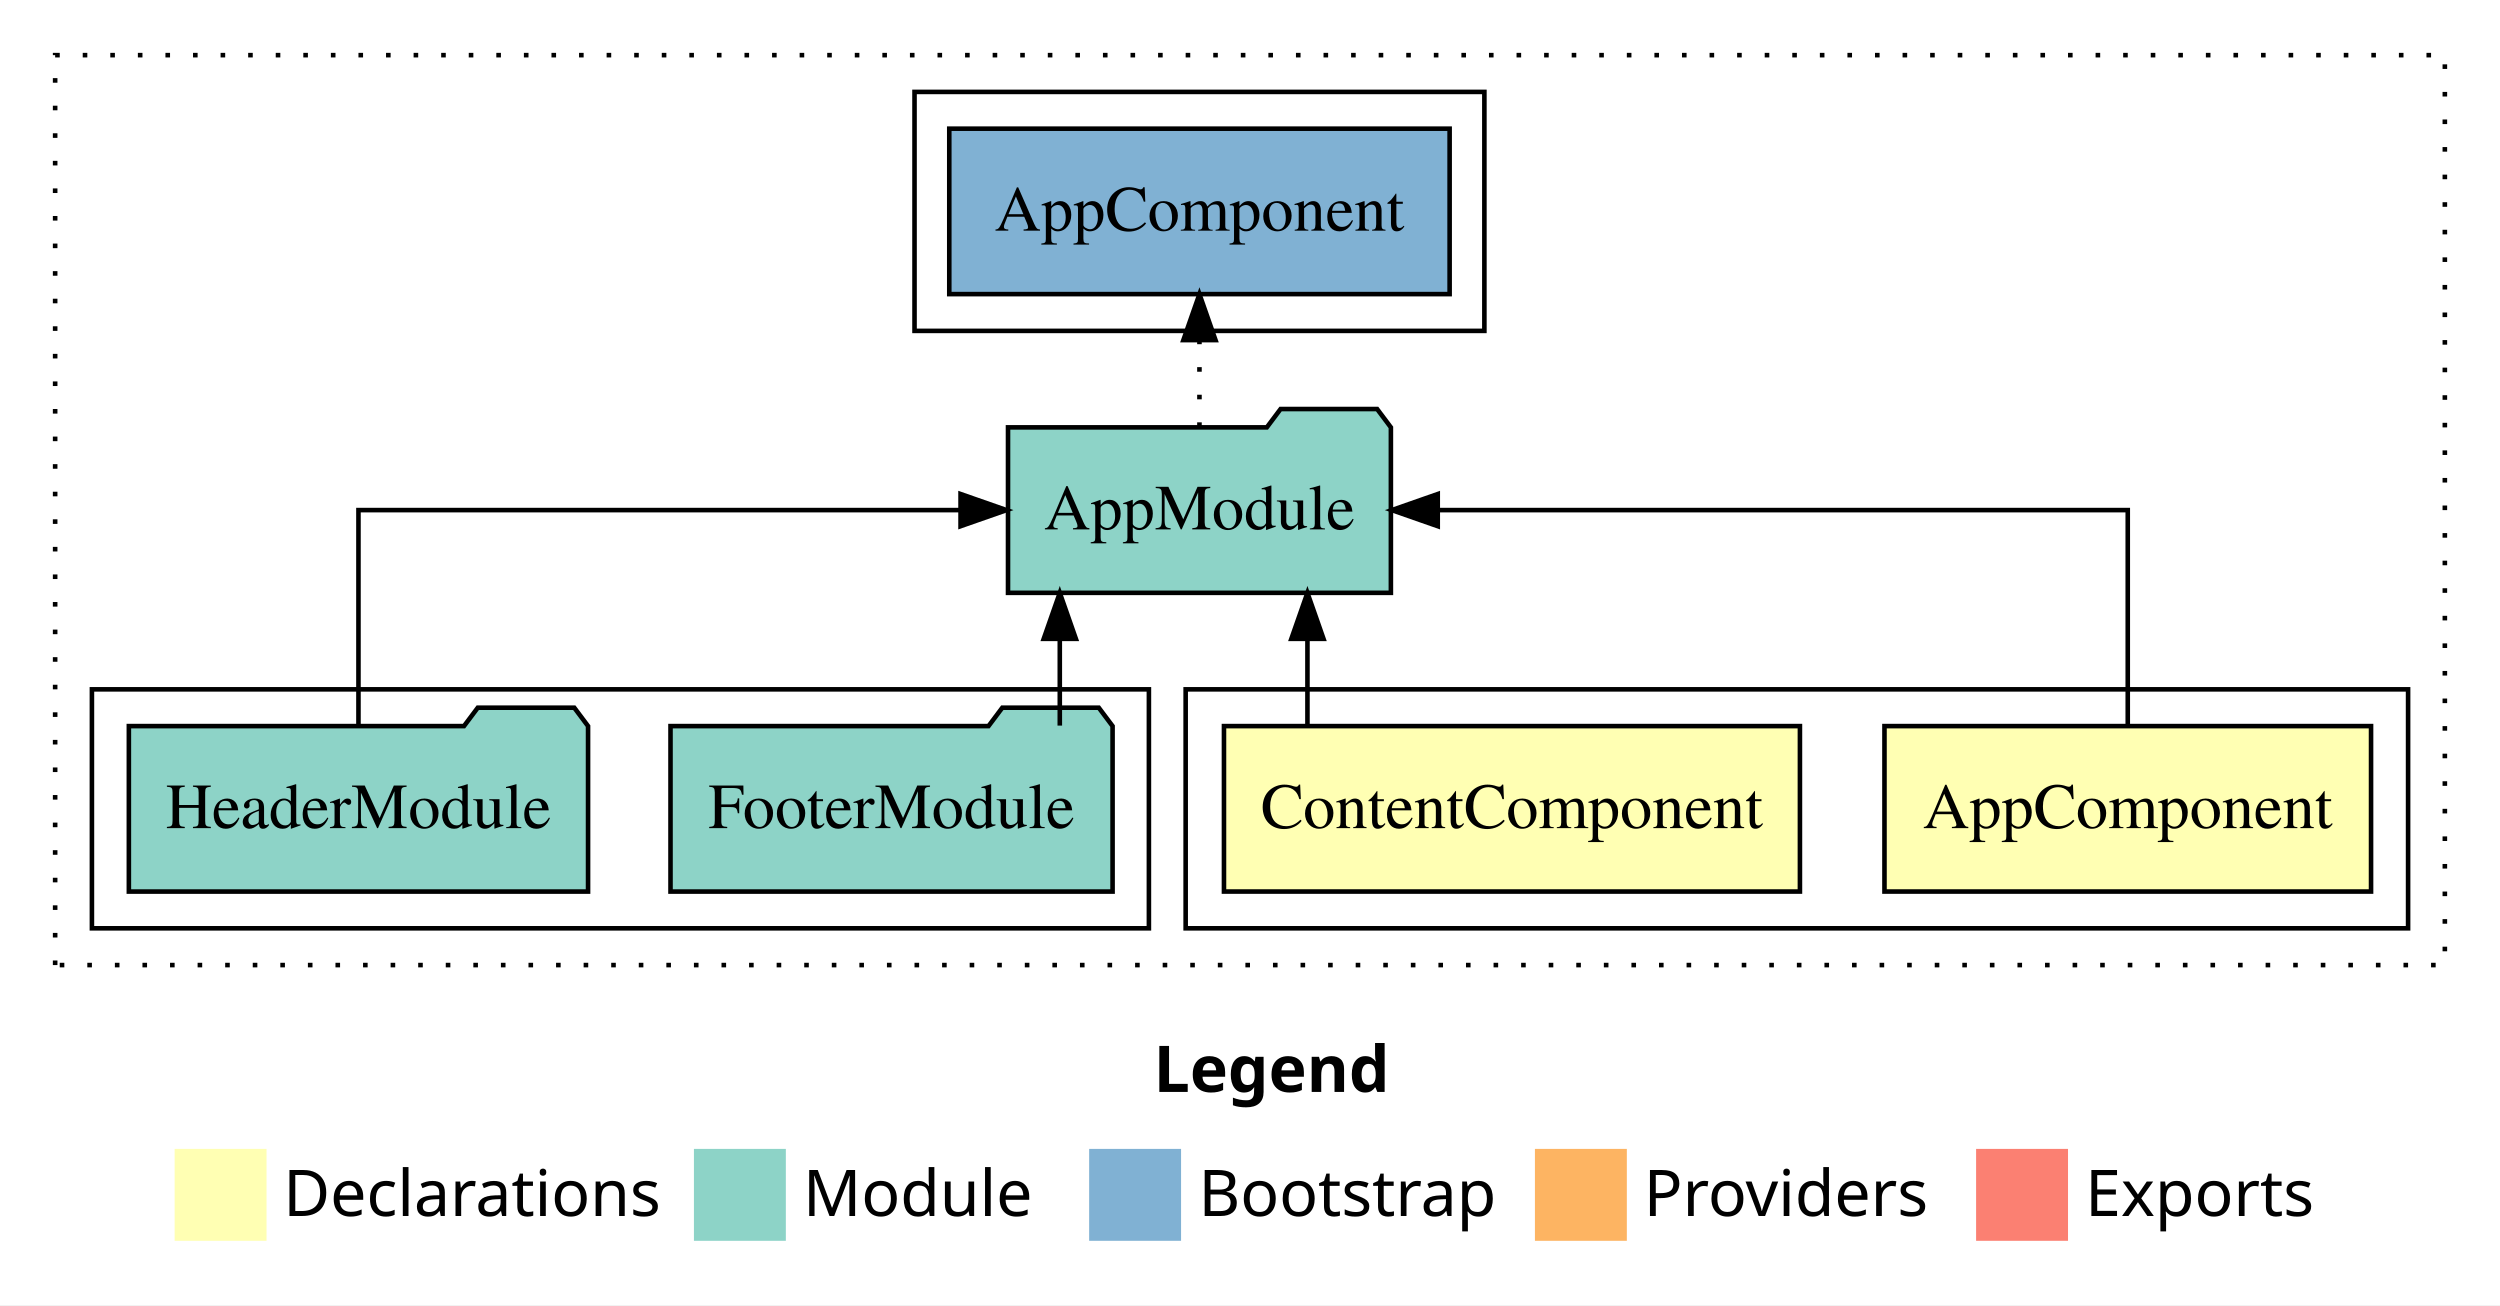
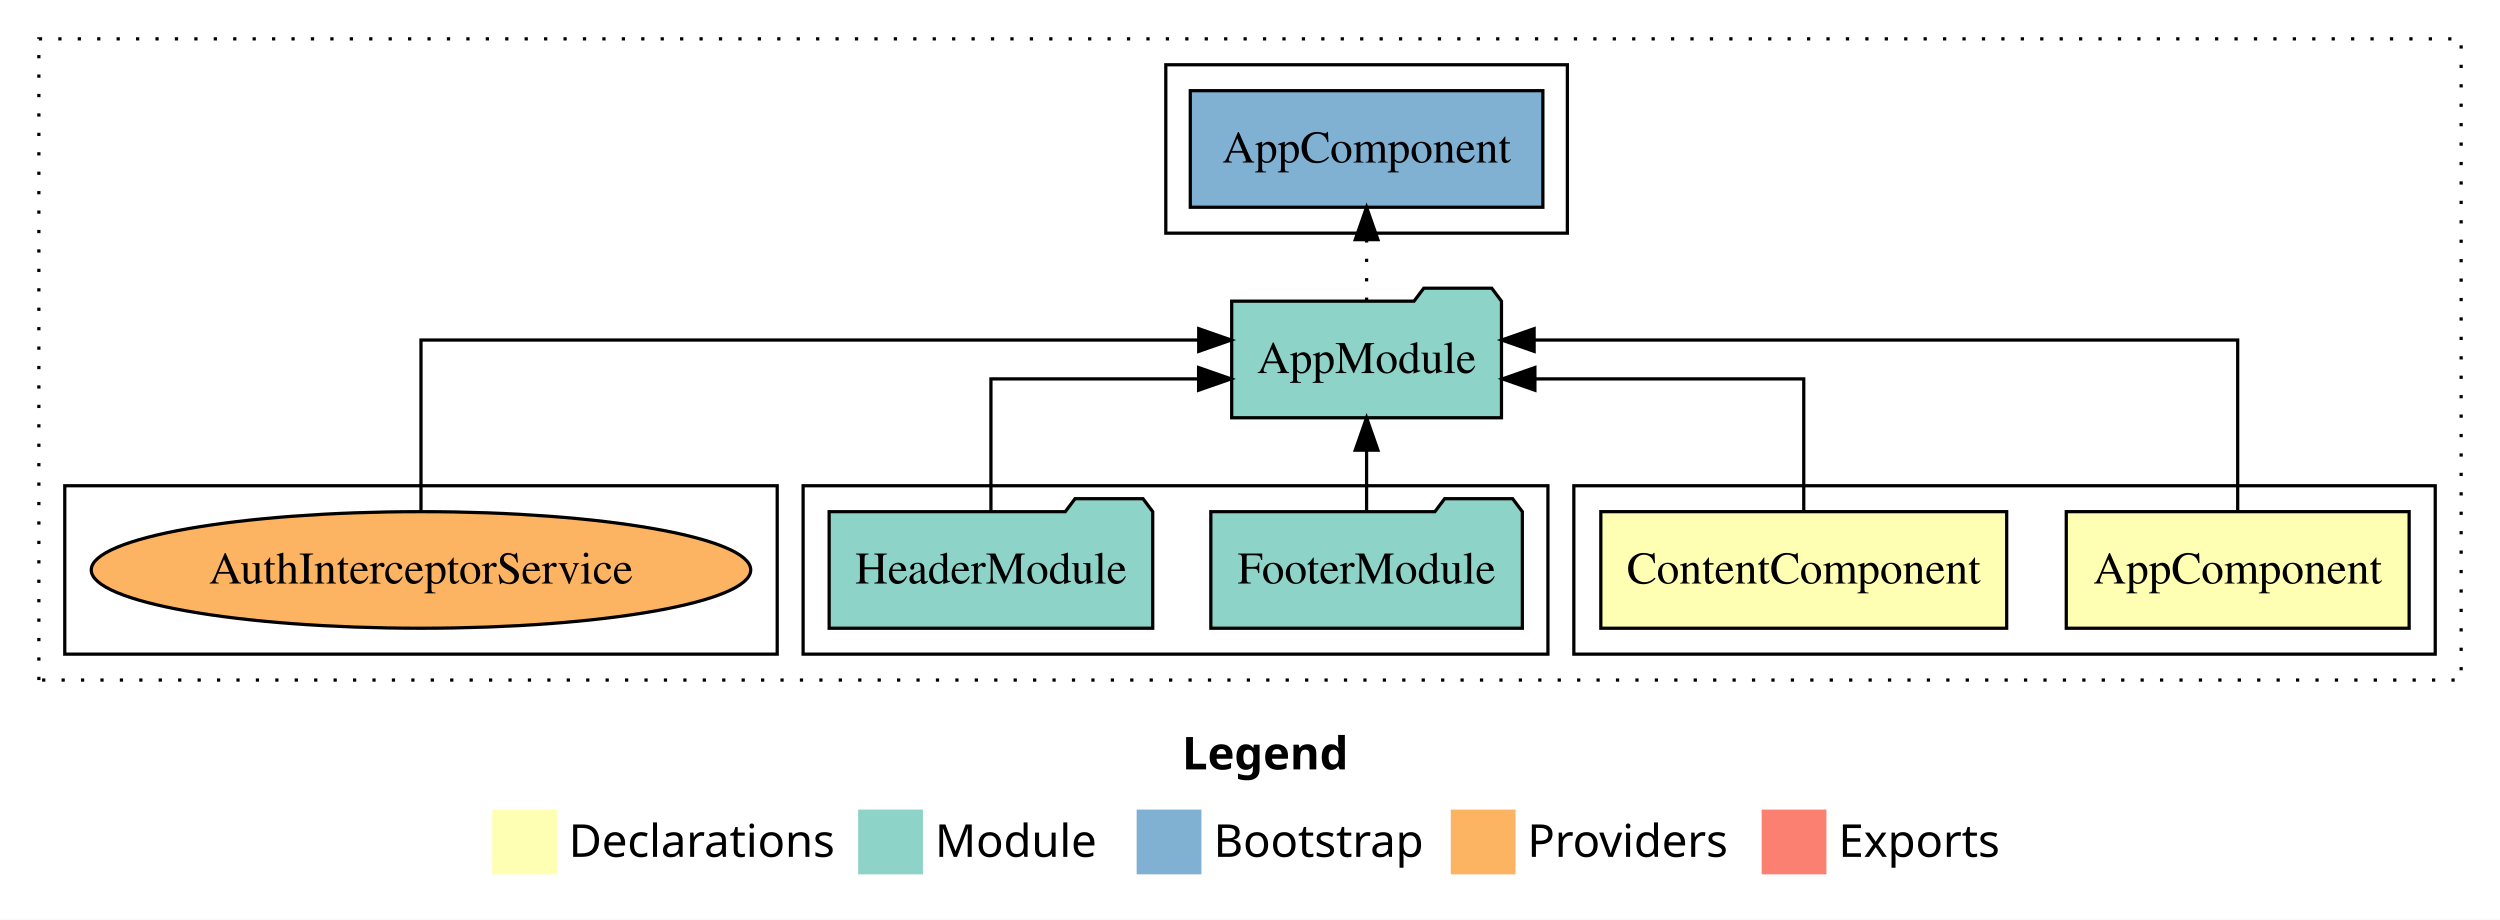
- <svg xmlns="http://www.w3.org/2000/svg" width="544pt" height="284pt" viewBox="0.00 0.00 544.00 284.00">
+ <svg xmlns="http://www.w3.org/2000/svg" width="772pt" height="284pt" viewBox="0.00 0.00 772.00 284.00">
  <g id="graph0" class="graph" transform="scale(1 1) rotate(0) translate(4 280)">
-     <polygon fill="#ffffff" stroke="transparent" points="-4,4 -4,-280 540,-280 540,4 -4,4" />
-     <text text-anchor="start" x="247.009" y="-42.4" font-family="sans-serif" font-weight="bold" font-size="14.00" fill="#000000">Legend</text>
-     <polygon fill="#ffffb3" stroke="transparent" points="34,-10 34,-30 54,-30 54,-10 34,-10" />
-     <text text-anchor="start" x="57.629" y="-15.4" font-family="sans-serif" font-size="14.00" fill="#000000">  Declarations</text>
-     <polygon fill="#8dd3c7" stroke="transparent" points="147,-10 147,-30 167,-30 167,-10 147,-10" />
-     <text text-anchor="start" x="170.725" y="-15.4" font-family="sans-serif" font-size="14.00" fill="#000000">  Module</text>
-     <polygon fill="#80b1d3" stroke="transparent" points="233,-10 233,-30 253,-30 253,-10 233,-10" />
-     <text text-anchor="start" x="256.781" y="-15.4" font-family="sans-serif" font-size="14.00" fill="#000000">  Bootstrap</text>
-     <polygon fill="#fdb462" stroke="transparent" points="330,-10 330,-30 350,-30 350,-10 330,-10" />
-     <text text-anchor="start" x="353.673" y="-15.4" font-family="sans-serif" font-size="14.00" fill="#000000">  Providers</text>
-     <polygon fill="#fb8072" stroke="transparent" points="426,-10 426,-30 446,-30 446,-10 426,-10" />
-     <text text-anchor="start" x="449.726" y="-15.4" font-family="sans-serif" font-size="14.00" fill="#000000">  Exports</text>
+     <polygon fill="#ffffff" stroke="transparent" points="-4,4 -4,-280 768,-280 768,4 -4,4" />
+     <text text-anchor="start" x="361.009" y="-42.4" font-family="sans-serif" font-weight="bold" font-size="14.00" fill="#000000">Legend</text>
+     <polygon fill="#ffffb3" stroke="transparent" points="148,-10 148,-30 168,-30 168,-10 148,-10" />
+     <text text-anchor="start" x="171.629" y="-15.4" font-family="sans-serif" font-size="14.00" fill="#000000">  Declarations</text>
+     <polygon fill="#8dd3c7" stroke="transparent" points="261,-10 261,-30 281,-30 281,-10 261,-10" />
+     <text text-anchor="start" x="284.725" y="-15.4" font-family="sans-serif" font-size="14.00" fill="#000000">  Module</text>
+     <polygon fill="#80b1d3" stroke="transparent" points="347,-10 347,-30 367,-30 367,-10 347,-10" />
+     <text text-anchor="start" x="370.781" y="-15.4" font-family="sans-serif" font-size="14.00" fill="#000000">  Bootstrap</text>
+     <polygon fill="#fdb462" stroke="transparent" points="444,-10 444,-30 464,-30 464,-10 444,-10" />
+     <text text-anchor="start" x="467.673" y="-15.4" font-family="sans-serif" font-size="14.00" fill="#000000">  Providers</text>
+     <polygon fill="#fb8072" stroke="transparent" points="540,-10 540,-30 560,-30 560,-10 540,-10" />
+     <text text-anchor="start" x="563.726" y="-15.4" font-family="sans-serif" font-size="14.00" fill="#000000">  Exports</text>
    <g id="clust1" class="cluster">
-       <polygon fill="none" stroke="#000000" stroke-dasharray="1,5" points="8,-70 8,-268 528,-268 528,-70 8,-70" />
+       <polygon fill="none" stroke="#000000" stroke-dasharray="1,5" points="8,-70 8,-268 756,-268 756,-70 8,-70" />
    </g>
    <g id="clust2" class="cluster">
-       <polygon fill="none" stroke="#000000" points="254,-78 254,-130 520,-130 520,-78 254,-78" />
+       <polygon fill="none" stroke="#000000" points="482,-78 482,-130 748,-130 748,-78 482,-78" />
    </g>
    <g id="clust5" class="cluster">
-       <polygon fill="none" stroke="#000000" points="16,-78 16,-130 246,-130 246,-78 16,-78" />
+       <polygon fill="none" stroke="#000000" points="244,-78 244,-130 474,-130 474,-78 244,-78" />
    </g>
    <g id="clust7" class="cluster">
-       <polygon fill="none" stroke="#000000" points="195,-208 195,-260 319,-260 319,-208 195,-208" />
+       <polygon fill="none" stroke="#000000" points="356,-208 356,-260 480,-260 480,-208 356,-208" />
+     </g>
+     <g id="clust8" class="cluster">
+       <polygon fill="none" stroke="#000000" points="16,-78 16,-130 236,-130 236,-78 16,-78" />
    </g>
    <g id="node1" class="node">
-       <polygon fill="#ffffb3" stroke="#000000" points="511.94,-122 406.06,-122 406.06,-86 511.94,-86 511.94,-122" />
-       <text text-anchor="middle" x="459" y="-99.8" font-family="Times,serif" font-size="14.00" fill="#000000">AppComponent</text>
+       <polygon fill="#ffffb3" stroke="#000000" points="739.94,-122 634.06,-122 634.06,-86 739.94,-86 739.94,-122" />
+       <text text-anchor="middle" x="687" y="-99.8" font-family="Times,serif" font-size="14.00" fill="#000000">AppComponent</text>
    </g>
    <g id="node3" class="node">
-       <polygon fill="#8dd3c7" stroke="#000000" points="298.657,-187 295.657,-191 274.657,-191 271.657,-187 215.343,-187 215.343,-151 298.657,-151 298.657,-187" />
-       <text text-anchor="middle" x="257" y="-164.8" font-family="Times,serif" font-size="14.00" fill="#000000">AppModule</text>
+       <polygon fill="#8dd3c7" stroke="#000000" points="459.657,-187 456.657,-191 435.657,-191 432.657,-187 376.343,-187 376.343,-151 459.657,-151 459.657,-187" />
+       <text text-anchor="middle" x="418" y="-164.8" font-family="Times,serif" font-size="14.00" fill="#000000">AppModule</text>
    </g>
    <g id="edge1" class="edge">
-       <path fill="none" stroke="#000000" d="M459,-122.106C459,-141.339 459,-169 459,-169 459,-169 308.854,-169 308.854,-169" />
-       <polygon fill="#000000" stroke="#000000" points="308.855,-165.5 298.854,-169 308.854,-172.5 308.855,-165.5" />
+       <path fill="none" stroke="#000000" d="M687,-122.284C687,-143.321 687,-175 687,-175 687,-175 469.736,-175 469.736,-175" />
+       <polygon fill="#000000" stroke="#000000" points="469.736,-171.5 459.736,-175 469.736,-178.5 469.736,-171.5" />
    </g>
    <g id="node2" class="node">
-       <polygon fill="#ffffb3" stroke="#000000" points="387.665,-122 262.335,-122 262.335,-86 387.665,-86 387.665,-122" />
-       <text text-anchor="middle" x="325" y="-99.8" font-family="Times,serif" font-size="14.00" fill="#000000">ContentComponent</text>
+       <polygon fill="#ffffb3" stroke="#000000" points="615.665,-122 490.335,-122 490.335,-86 615.665,-86 615.665,-122" />
+       <text text-anchor="middle" x="553" y="-99.8" font-family="Times,serif" font-size="14.00" fill="#000000">ContentComponent</text>
    </g>
    <g id="edge2" class="edge">
-       <path fill="none" stroke="#000000" d="M280.498,-122.106C280.498,-122.106 280.498,-140.991 280.498,-140.991" />
-       <polygon fill="#000000" stroke="#000000" points="276.998,-140.991 280.498,-150.991 283.998,-140.991 276.998,-140.991" />
+       <path fill="none" stroke="#000000" d="M553,-122.022C553,-139.373 553,-163 553,-163 553,-163 469.975,-163 469.975,-163" />
+       <polygon fill="#000000" stroke="#000000" points="469.975,-159.5 459.975,-163 469.975,-166.5 469.975,-159.5" />
    </g>
    <g id="node6" class="node">
-       <polygon fill="#80b1d3" stroke="#000000" points="311.439,-252 202.561,-252 202.561,-216 311.439,-216 311.439,-252" />
-       <text text-anchor="middle" x="257" y="-229.8" font-family="Times,serif" font-size="14.00" fill="#000000">AppComponent </text>
+       <polygon fill="#80b1d3" stroke="#000000" points="472.439,-252 363.561,-252 363.561,-216 472.439,-216 472.439,-252" />
+       <text text-anchor="middle" x="418" y="-229.8" font-family="Times,serif" font-size="14.00" fill="#000000">AppComponent </text>
    </g>
    <g id="edge5" class="edge">
-       <path fill="none" stroke="#000000" stroke-dasharray="1,5" d="M257,-187.106C257,-187.106 257,-205.991 257,-205.991" />
-       <polygon fill="#000000" stroke="#000000" points="253.5,-205.991 257,-215.991 260.5,-205.991 253.5,-205.991" />
+       <path fill="none" stroke="#000000" stroke-dasharray="1,5" d="M418,-187.106C418,-187.106 418,-205.991 418,-205.991" />
+       <polygon fill="#000000" stroke="#000000" points="414.5,-205.991 418,-215.991 421.5,-205.991 414.5,-205.991" />
    </g>
    <g id="node4" class="node">
-       <polygon fill="#8dd3c7" stroke="#000000" points="238.098,-122 235.098,-126 214.098,-126 211.098,-122 141.902,-122 141.902,-86 238.098,-86 238.098,-122" />
-       <text text-anchor="middle" x="190" y="-99.8" font-family="Times,serif" font-size="14.00" fill="#000000">FooterModule</text>
+       <polygon fill="#8dd3c7" stroke="#000000" points="466.098,-122 463.098,-126 442.098,-126 439.098,-122 369.902,-122 369.902,-86 466.098,-86 466.098,-122" />
+       <text text-anchor="middle" x="418" y="-99.8" font-family="Times,serif" font-size="14.00" fill="#000000">FooterModule</text>
    </g>
    <g id="edge3" class="edge">
-       <path fill="none" stroke="#000000" d="M226.611,-122.106C226.611,-122.106 226.611,-140.991 226.611,-140.991" />
-       <polygon fill="#000000" stroke="#000000" points="223.111,-140.991 226.611,-150.991 230.111,-140.991 223.111,-140.991" />
+       <path fill="none" stroke="#000000" d="M418,-122.106C418,-122.106 418,-140.991 418,-140.991" />
+       <polygon fill="#000000" stroke="#000000" points="414.5,-140.991 418,-150.991 421.5,-140.991 414.5,-140.991" />
    </g>
    <g id="node5" class="node">
-       <polygon fill="#8dd3c7" stroke="#000000" points="123.961,-122 120.961,-126 99.961,-126 96.961,-122 24.039,-122 24.039,-86 123.961,-86 123.961,-122" />
-       <text text-anchor="middle" x="74" y="-99.8" font-family="Times,serif" font-size="14.00" fill="#000000">HeaderModule</text>
+       <polygon fill="#8dd3c7" stroke="#000000" points="351.961,-122 348.961,-126 327.961,-126 324.961,-122 252.039,-122 252.039,-86 351.961,-86 351.961,-122" />
+       <text text-anchor="middle" x="302" y="-99.8" font-family="Times,serif" font-size="14.00" fill="#000000">HeaderModule</text>
    </g>
    <g id="edge4" class="edge">
-       <path fill="none" stroke="#000000" d="M74,-122.106C74,-141.339 74,-169 74,-169 74,-169 205.016,-169 205.016,-169" />
-       <polygon fill="#000000" stroke="#000000" points="205.016,-172.5 215.016,-169 205.016,-165.5 205.016,-172.5" />
+       <path fill="none" stroke="#000000" d="M302,-122.022C302,-139.373 302,-163 302,-163 302,-163 366.121,-163 366.121,-163" />
+       <polygon fill="#000000" stroke="#000000" points="366.121,-166.5 376.121,-163 366.121,-159.5 366.121,-166.5" />
+     </g>
+     <g id="node7" class="node">
+       <ellipse fill="#fdb462" stroke="#000000" cx="126" cy="-104" rx="101.823" ry="18" />
+       <text text-anchor="middle" x="126" y="-99.8" font-family="Times,serif" font-size="14.00" fill="#000000">AuthInterceptorService</text>
+     </g>
+     <g id="edge6" class="edge">
+       <path fill="none" stroke="#000000" d="M126,-122.284C126,-143.321 126,-175 126,-175 126,-175 366.163,-175 366.163,-175" />
+       <polygon fill="#000000" stroke="#000000" points="366.164,-178.5 376.163,-175 366.163,-171.5 366.164,-178.5" />
    </g>
  </g>
</svg>
